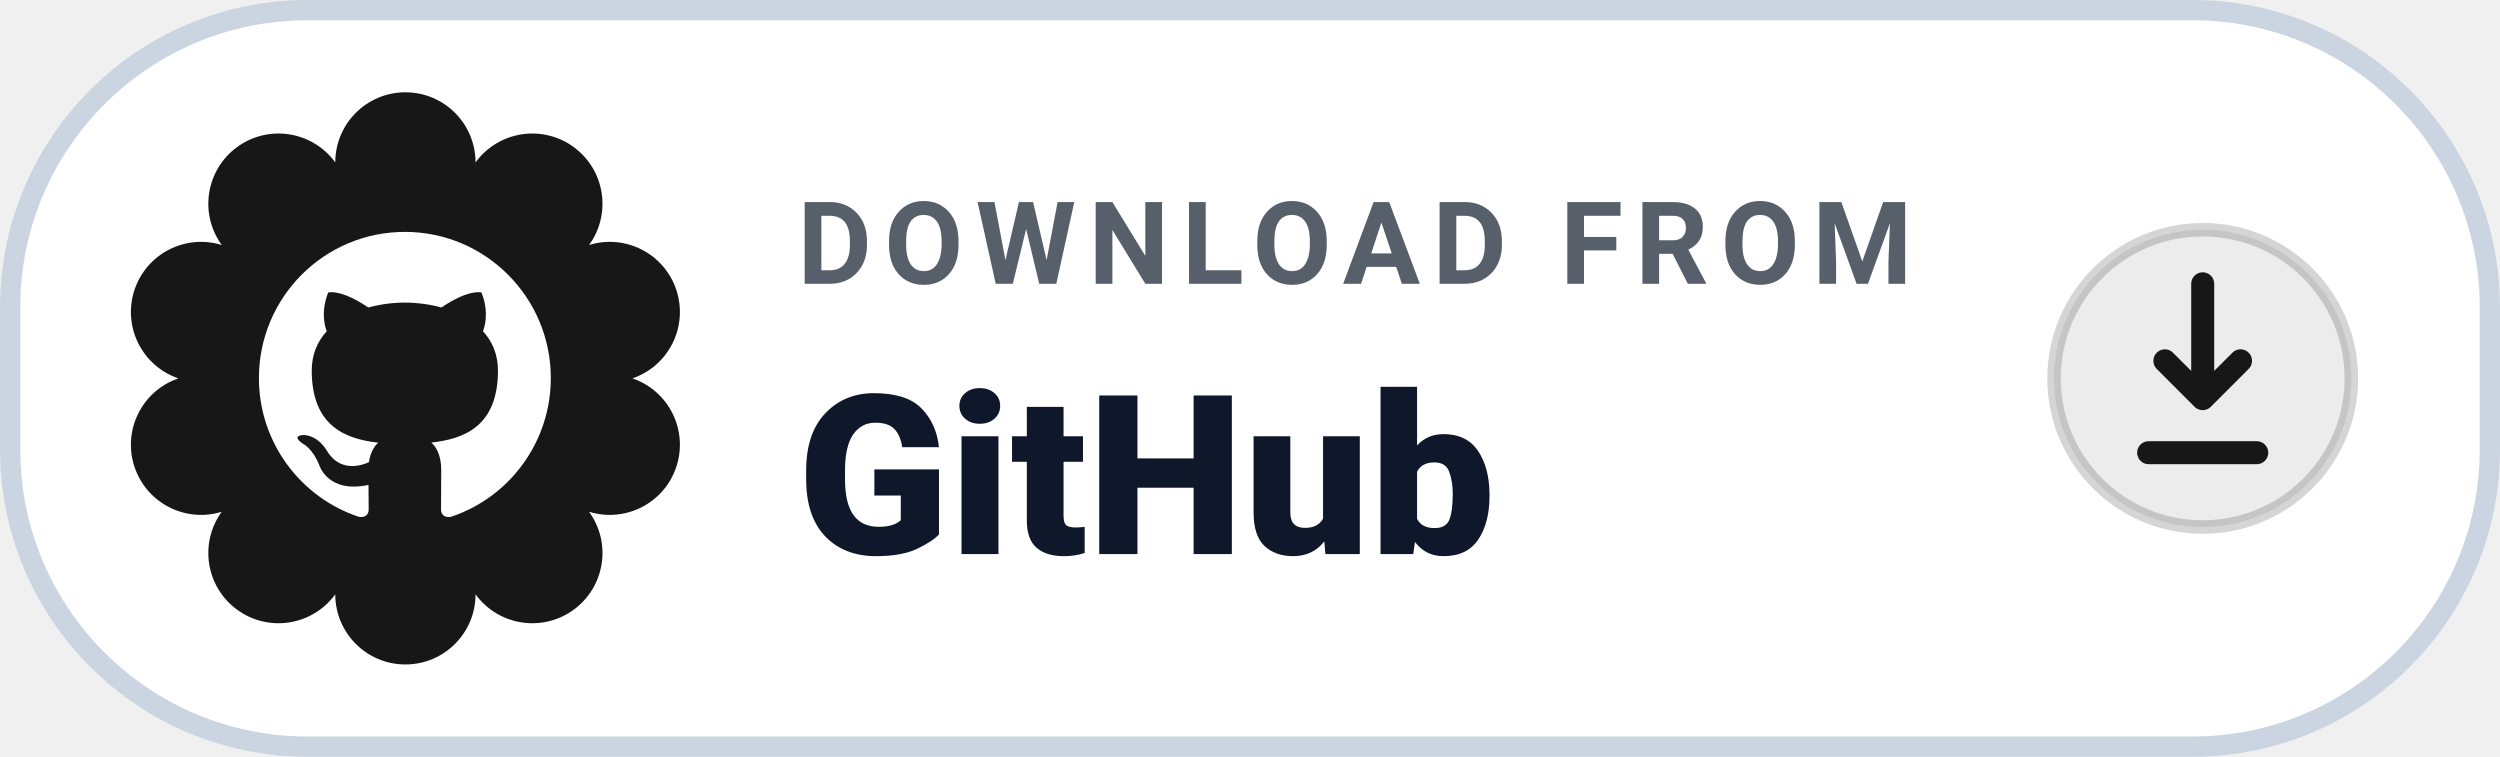
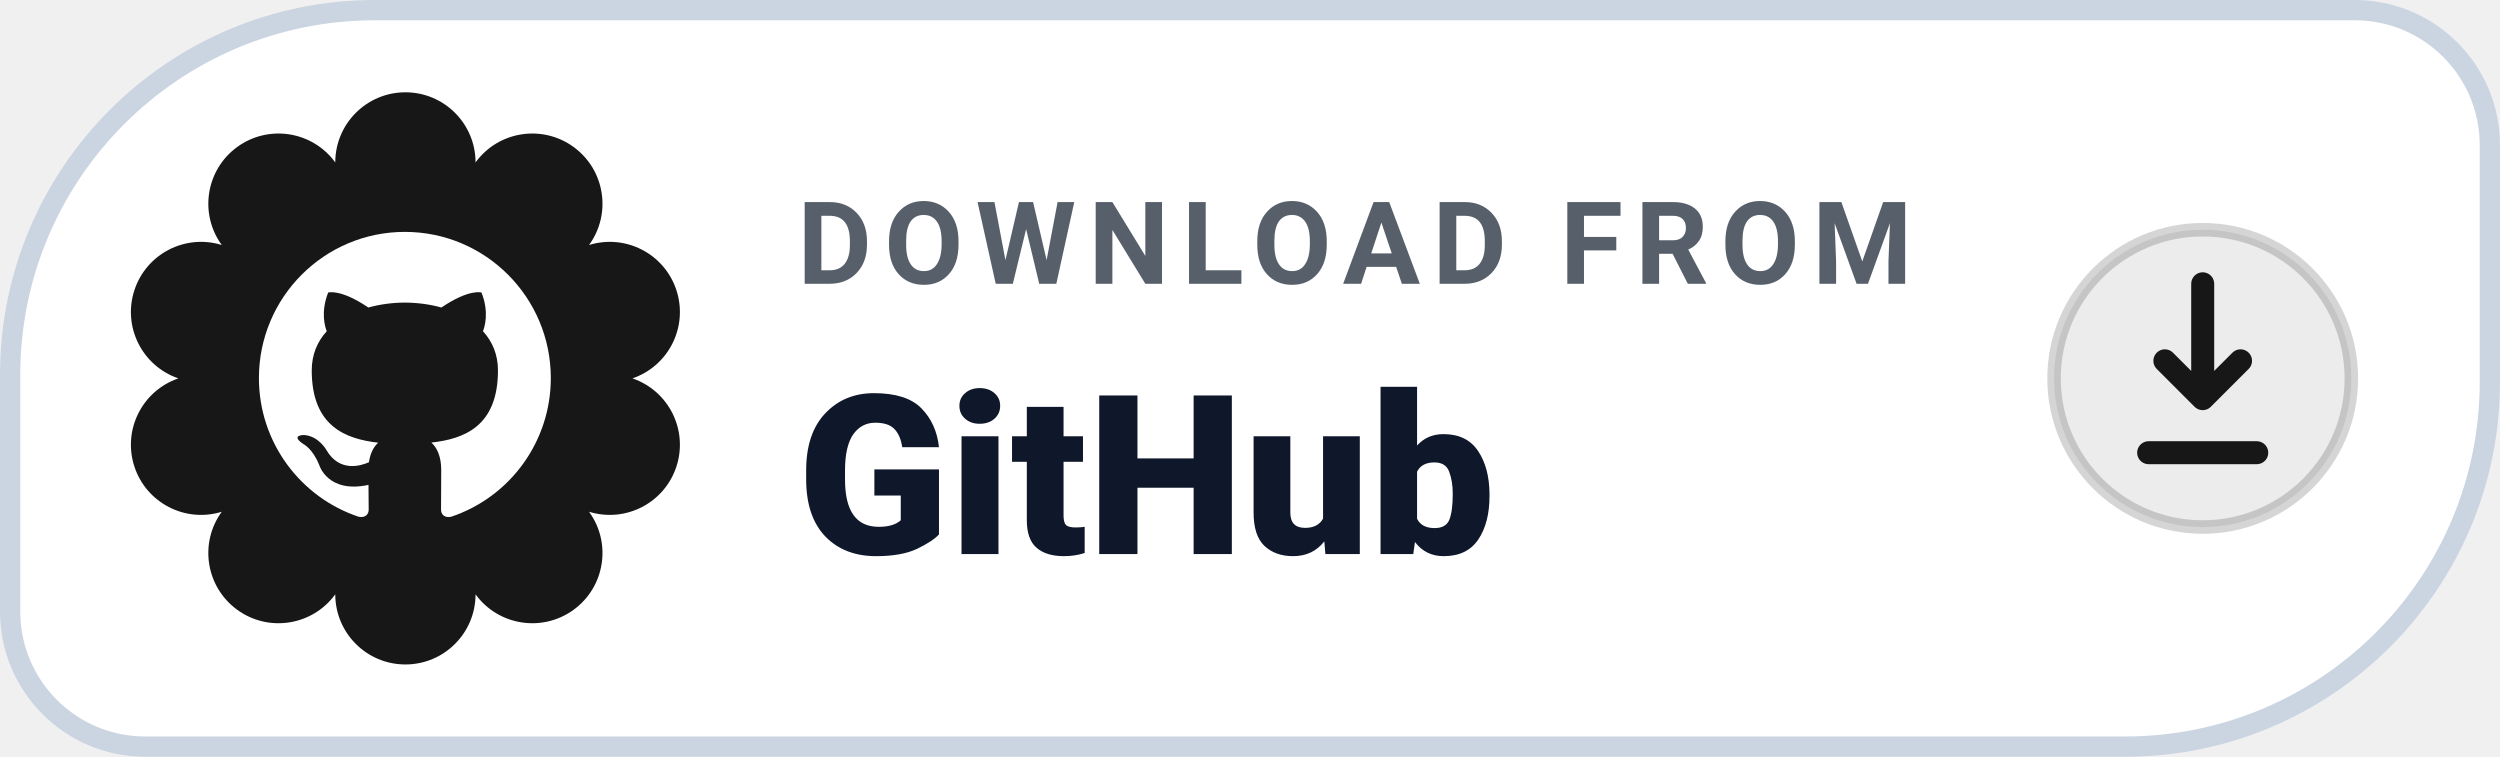
<svg xmlns="http://www.w3.org/2000/svg" width="185" height="56" viewBox="0 0 185 56" role="img" aria-label="DOWNLOAD FROM GitHub">
-   <rect x=".75" y=".75" width="183.5" height="54.5" rx="22" fill="#FFFFFF" stroke="#CBD5E1" stroke-width="1.5" />
+   <path d="M 27.75 0.75 H 174.25 A 10.00 10.00 0 0 1 184.25 10.75 V 28.25 A 27.00 27.00 0 0 1 157.25 55.25 H 10.75 A 10.00 10.00 0 0 1 0.75 45.25 V 27.75 A 27.00 27.00 0 0 1 27.75 0.75 Z" fill="#FFFFFF" stroke="#CBD5E1" stroke-width="1.5" />
  <path d="M 24.81 12.02 A 5.19 5.19 0 0 1 35.19 12.02 A 5.19 5.19 0 0 1 43.59 18.13 A 5.19 5.19 0 0 1 46.80 28.00 A 5.19 5.19 0 0 1 43.59 37.87 A 5.19 5.19 0 0 1 35.19 43.98 A 5.19 5.19 0 0 1 24.81 43.98 A 5.19 5.19 0 0 1 16.41 37.87 A 5.19 5.19 0 0 1 13.20 28.00 A 5.19 5.19 0 0 1 16.41 18.13 A 5.19 5.19 0 0 1 24.81 12.02 Z" fill="#181717" />
  <g transform="translate(17 15) scale(1.08)">
    <path fill="#FFFFFF" d="M12 2C6.477 2 2 6.484 2 12.017c0 4.425 2.865 8.18 6.839 9.504.5.092.682-.217.682-.483 0-.237-.008-.868-.013-1.703-2.782.605-3.369-1.343-3.369-1.343-.454-1.158-1.11-1.466-1.11-1.466-.908-.62.069-.608.069-.608 1.003.07 1.53 1.032 1.53 1.032.892 1.53 2.341 1.088 2.91.832.092-.647.35-1.088.636-1.338-2.22-.253-4.555-1.113-4.555-4.951 0-1.093.39-1.988 1.029-2.688-.103-.253-.446-1.272.098-2.65 0 0 .84-.27 2.75 1.026A9.564 9.564 0 0112 6.844c.85.004 1.705.115 2.504.337 1.909-1.296 2.747-1.027 2.747-1.027.546 1.379.202 2.398.1 2.651.64.7 1.028 1.595 1.028 2.688 0 3.848-2.339 4.695-4.566 4.943.359.309.678.92.678 1.855 0 1.338-.012 2.419-.012 2.747 0 .268.18.58.688.482A10.019 10.019 0 0022 12.017C22 6.484 17.522 2 12 2z" />
  </g>
  <text x="59" y="21" fill="#57606A" font-family="-apple-system,BlinkMacSystemFont,'Segoe UI',Roboto,Helvetica,Arial,sans-serif" font-size="8.5" font-weight="700" letter-spacing=".9">DOWNLOAD FROM</text>
  <text x="59" y="41" fill="#0F172A" font-family="-apple-system,BlinkMacSystemFont,'Segoe UI',Roboto,Helvetica,Arial,sans-serif" font-size="16.5" font-weight="800">GitHub</text>
  <circle cx="163" cy="28" r="11" fill="#18171714" stroke="#1817172E" stroke-width="1" />
  <path d="M163 21v8.5m0 0l-2.8-2.8m2.8 2.8l2.8-2.8" fill="none" stroke="#181717" stroke-width="1.7" stroke-linecap="round" stroke-linejoin="round" />
  <path d="M159 33.5h8" fill="none" stroke="#181717" stroke-width="1.7" stroke-linecap="round" />
</svg>
